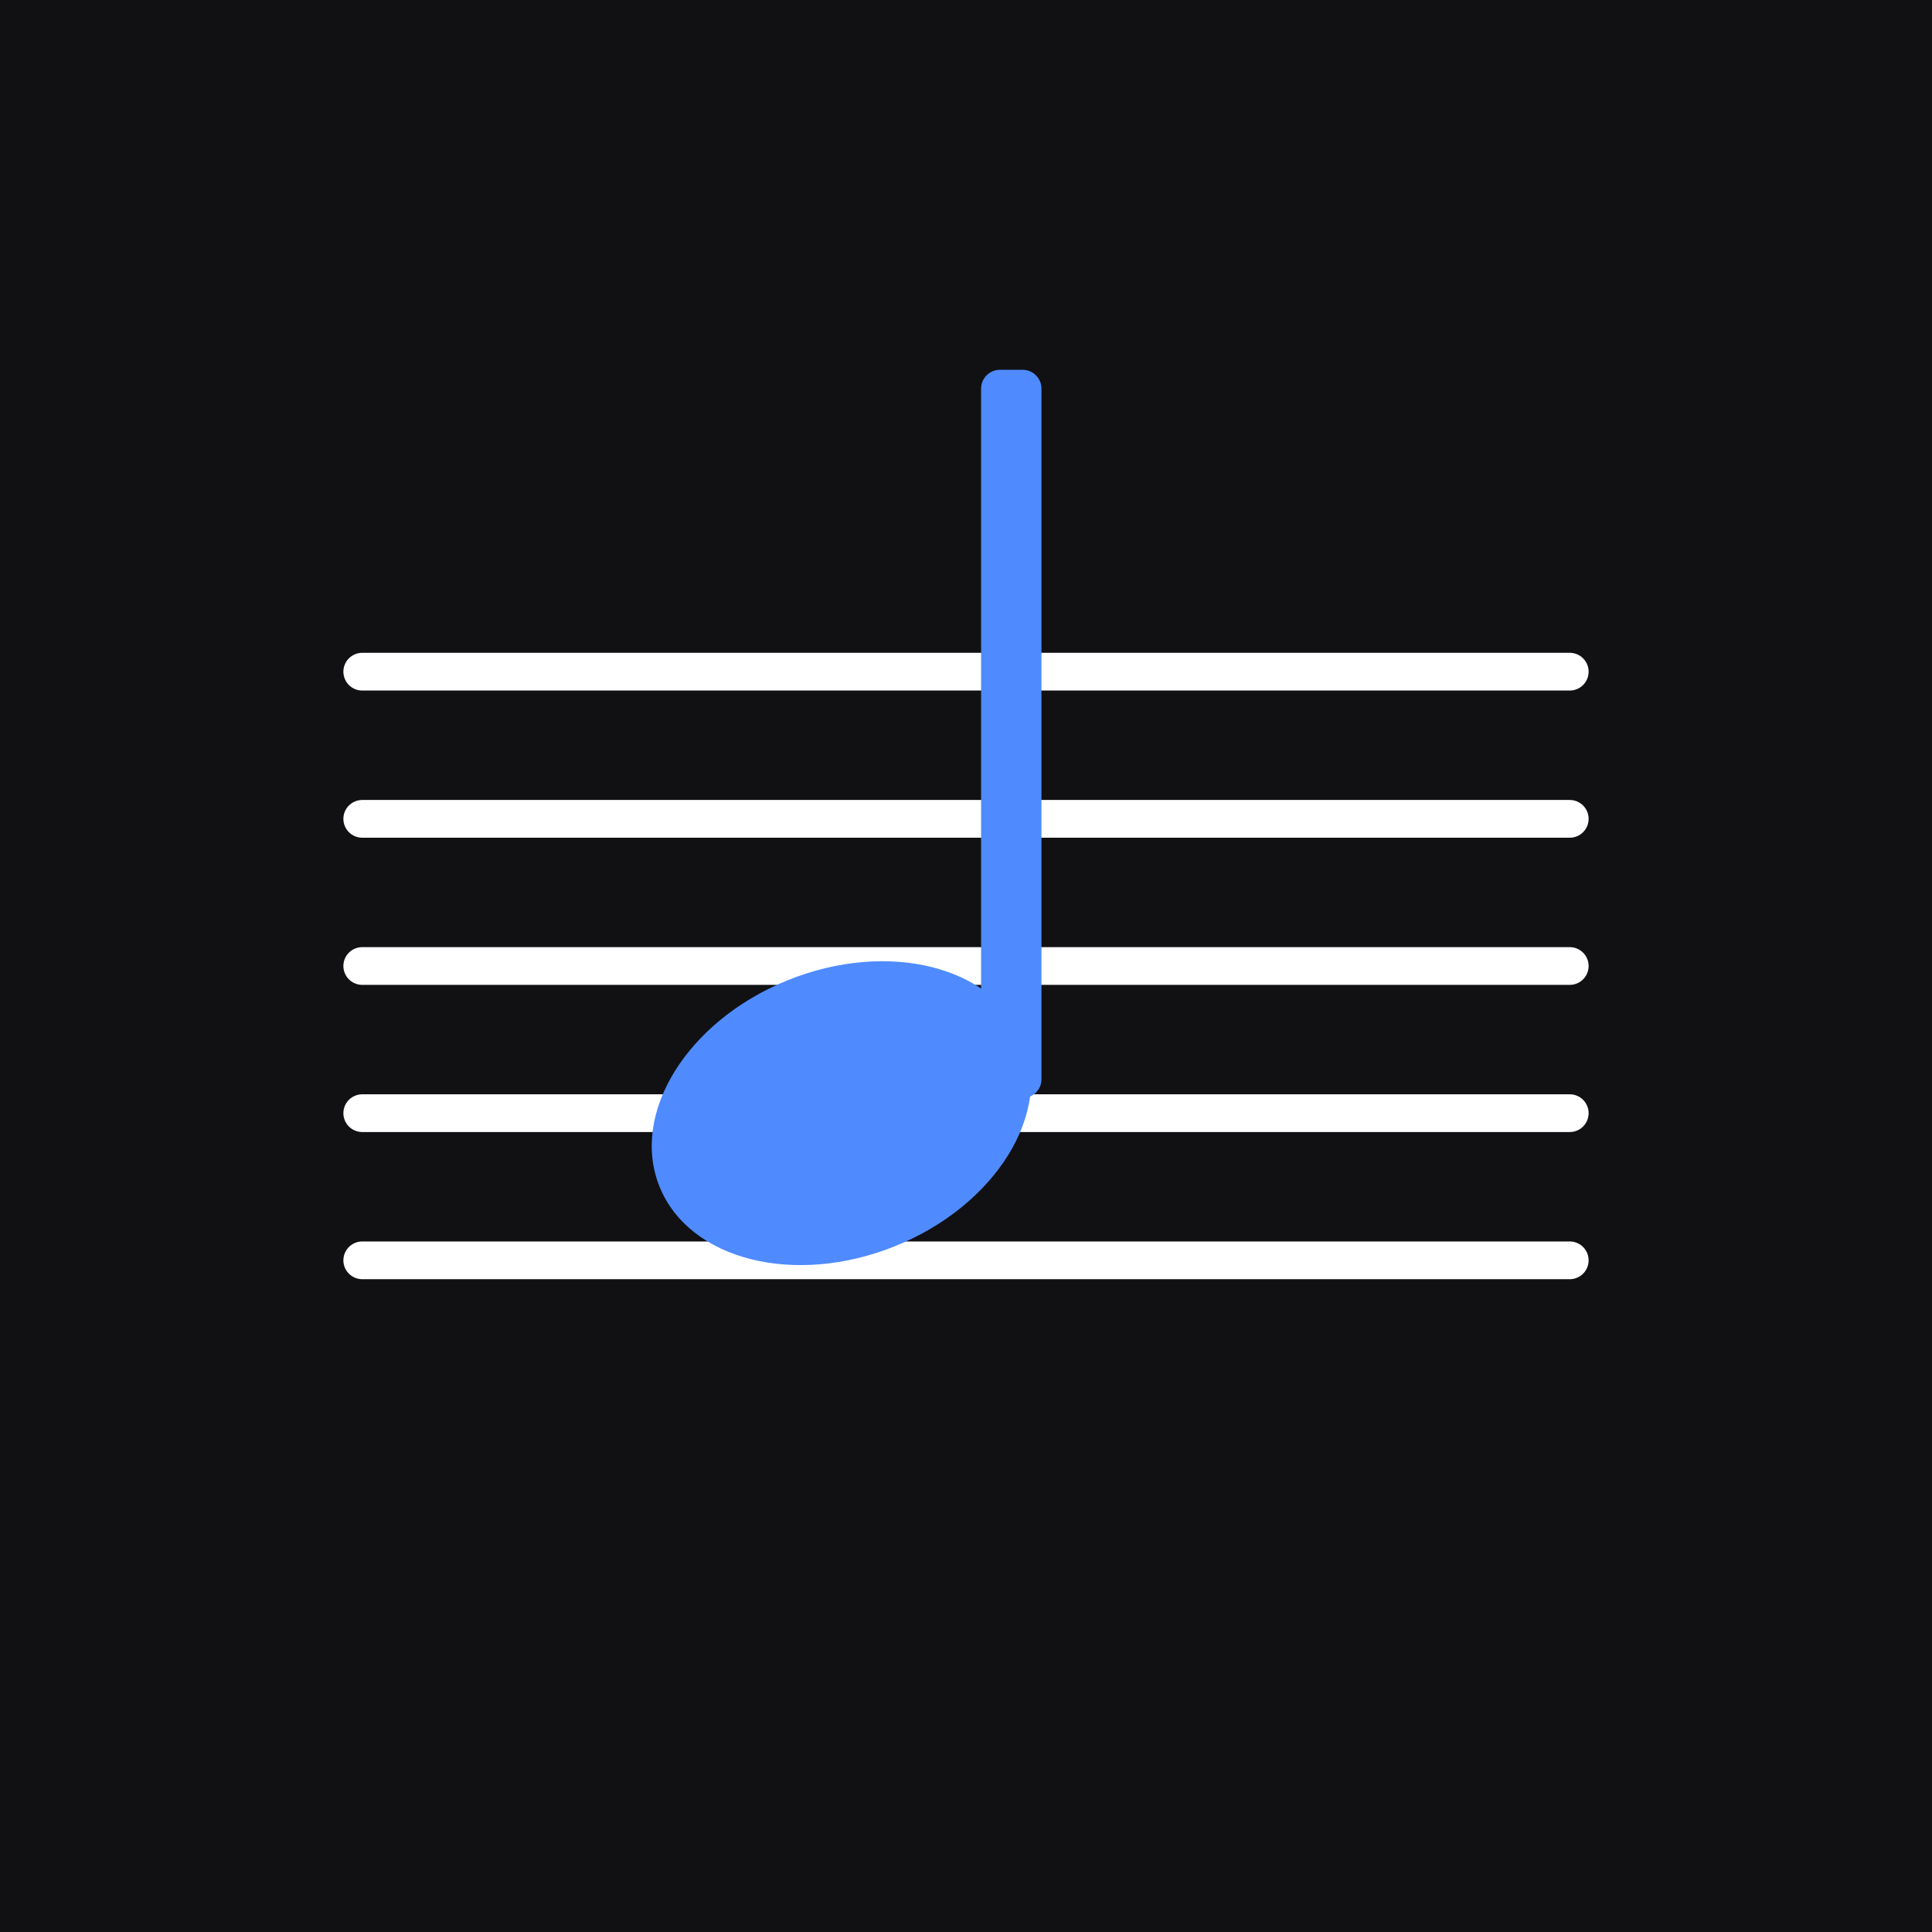
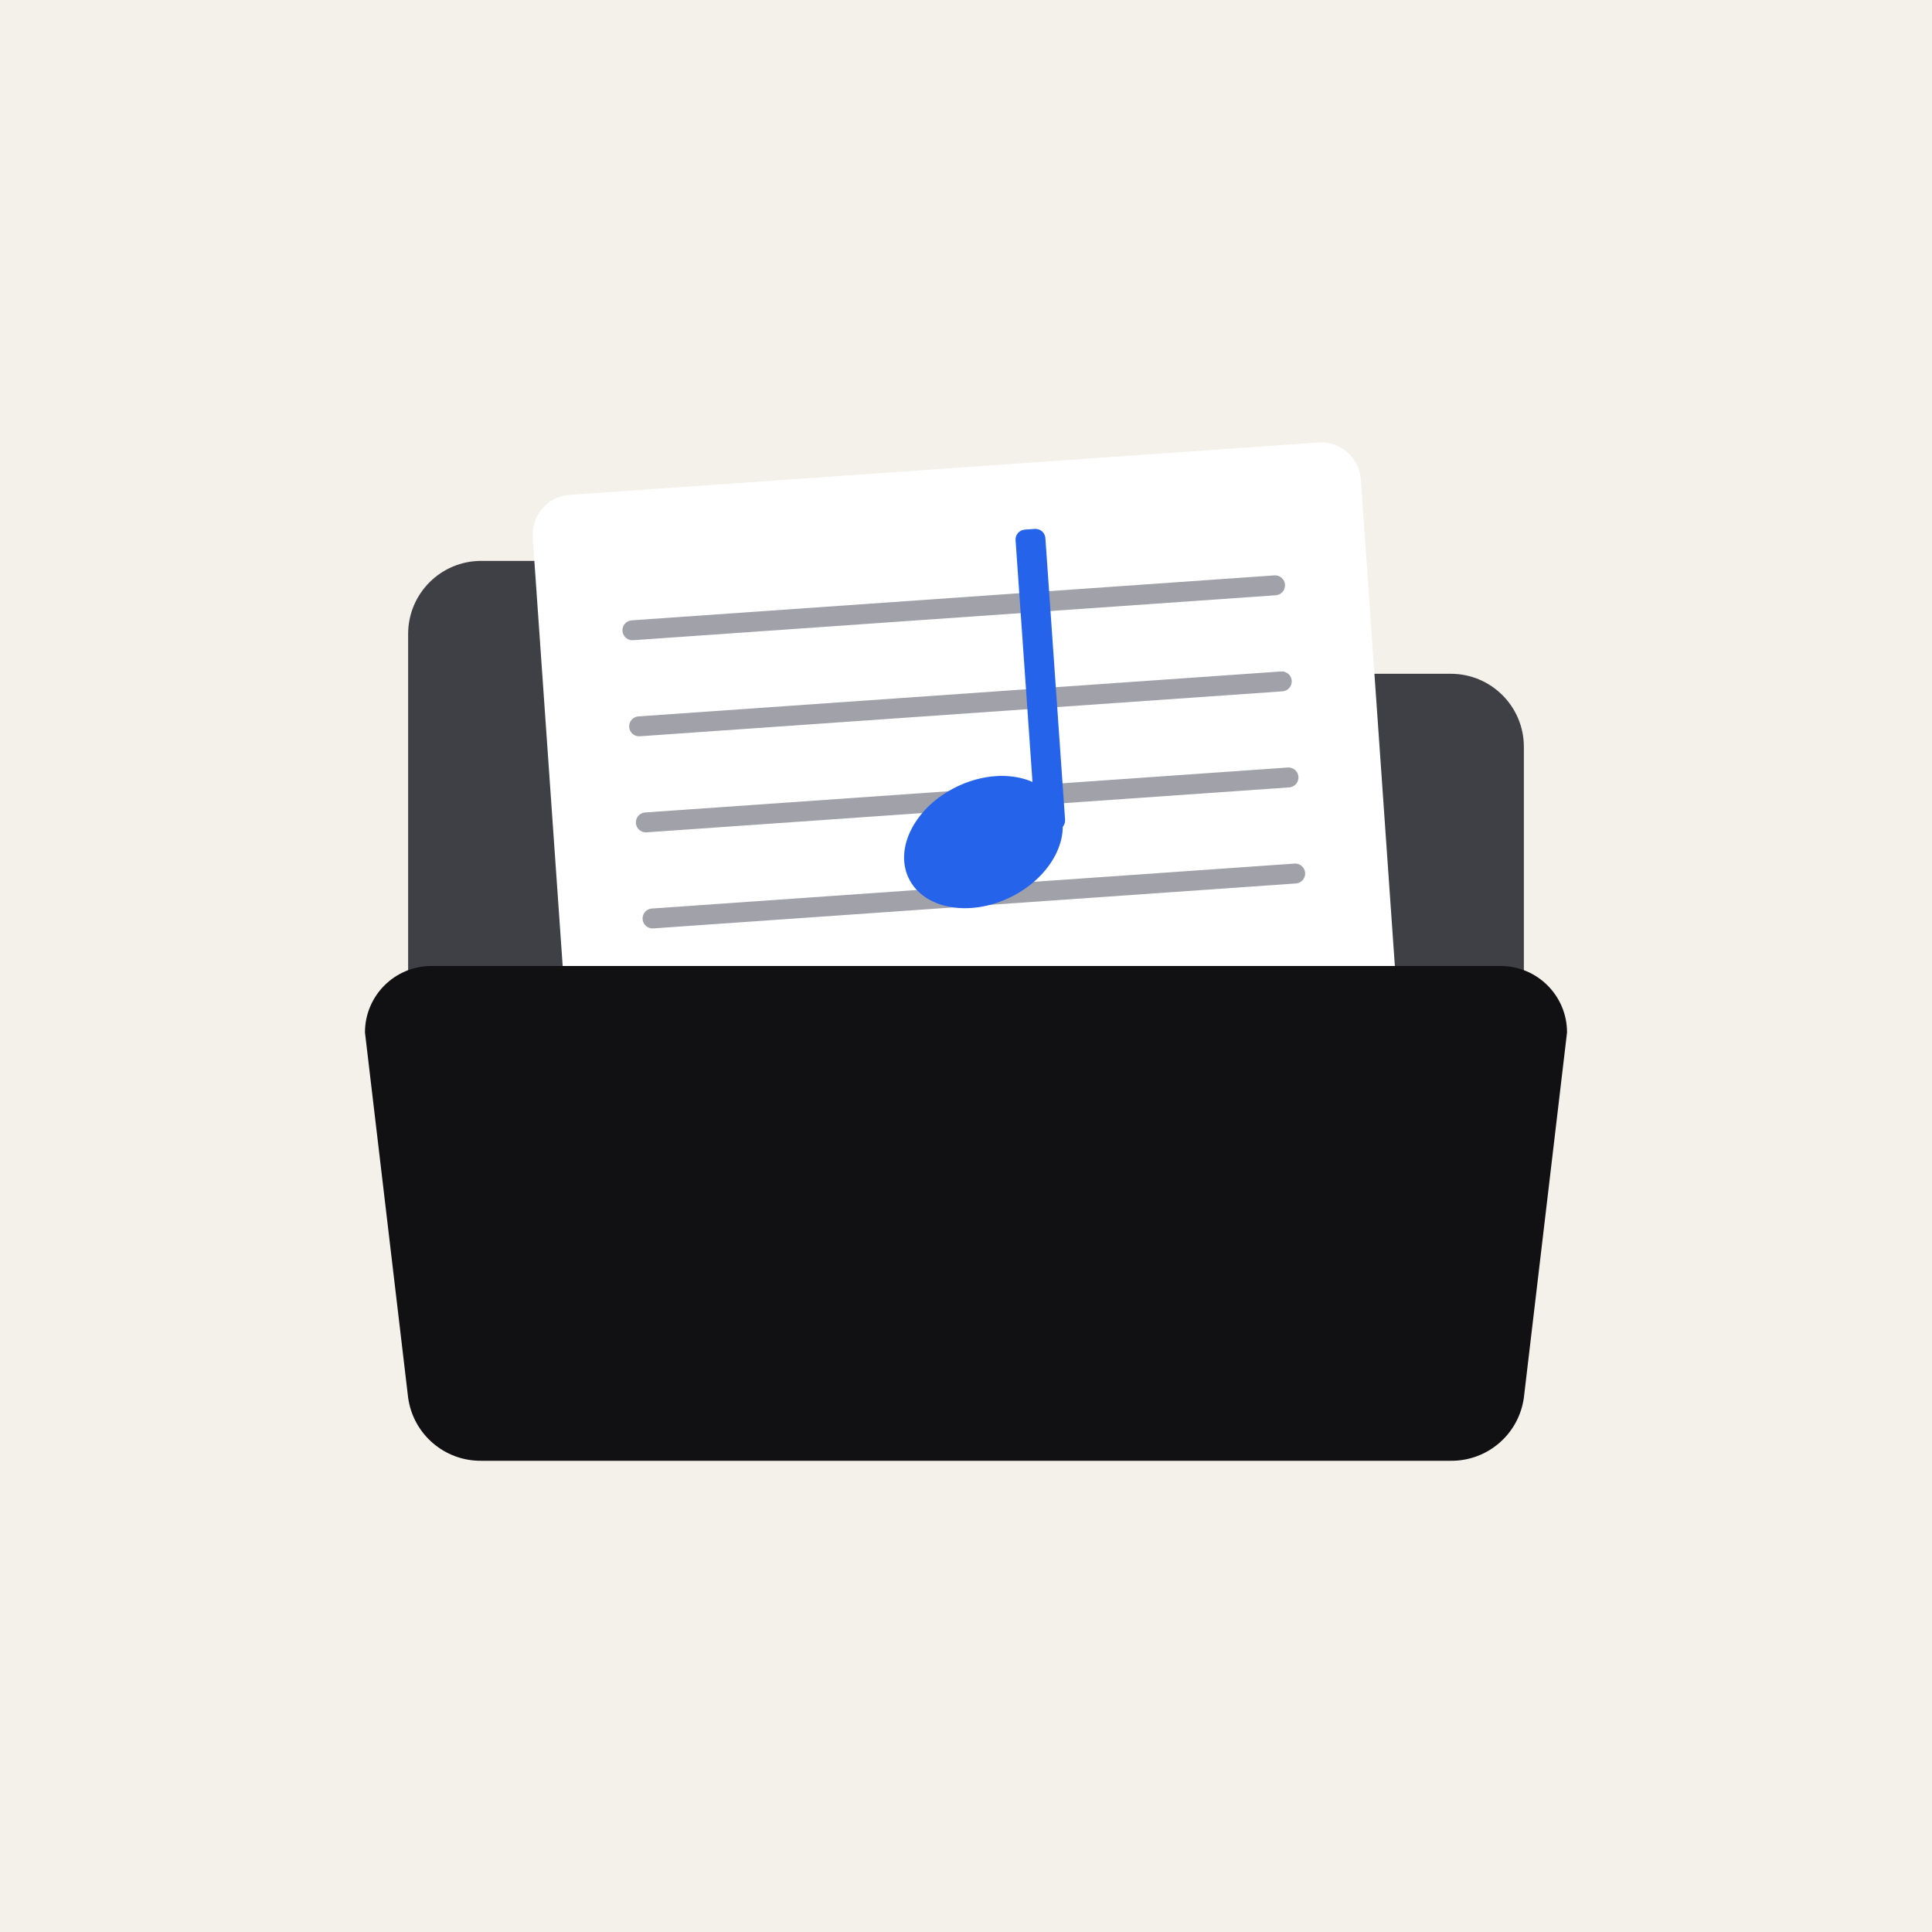
<svg xmlns="http://www.w3.org/2000/svg" viewBox="0 0 1024 1024">
-   <rect width="1024" height="1024" fill="#111113" />
-   <path d="M192 356h640M192 434h640M192 512h640M192 590h640M192 668h640" stroke="#fff" stroke-width="20" stroke-linecap="round" />
-   <g fill="#4f8bff">
-     <ellipse cx="446" cy="590" rx="104" ry="76" transform="rotate(-22 446 590)" />
-     <rect x="520" y="196" width="32" height="386" rx="10" />
+   <rect width="1024" height="1024" fill="#f4f1ea" />
+   <g transform="translate(512 512) scale(.88) translate(-512 -530)">
+     <path d="M176 330a44 44 0 0 1 44-44H416l66 68H804a44 44 0 0 1 44 44V780a44 44 0 0 1-44 44H220a44 44 0 0 1-44-44Z" fill="#3f3f46" />
+     <g transform="rotate(-4 512 420)">
+       <rect x="262" y="230" width="500" height="430" rx="24" fill="#fff" />
+       <path d="M318 314H706M318 372H706M318 430H706M318 488H706" stroke="#a1a1aa" stroke-width="12" stroke-linecap="round" />
+       <g fill="#2563eb">
+         <ellipse cx="520" cy="456" rx="50" ry="37" transform="rotate(-22 520 456)" />
+         <rect x="552" y="270" width="18" height="182" rx="6" />
+       </g>
+     </g>
+     <path d="M150 570a40 40 0 0 1 40-40H834a40 40 0 0 1 40 40L848 790a44 44 0 0 1-44 38H220a44 44 0 0 1-44-38Z" fill="#111113" />
  </g>
</svg>
